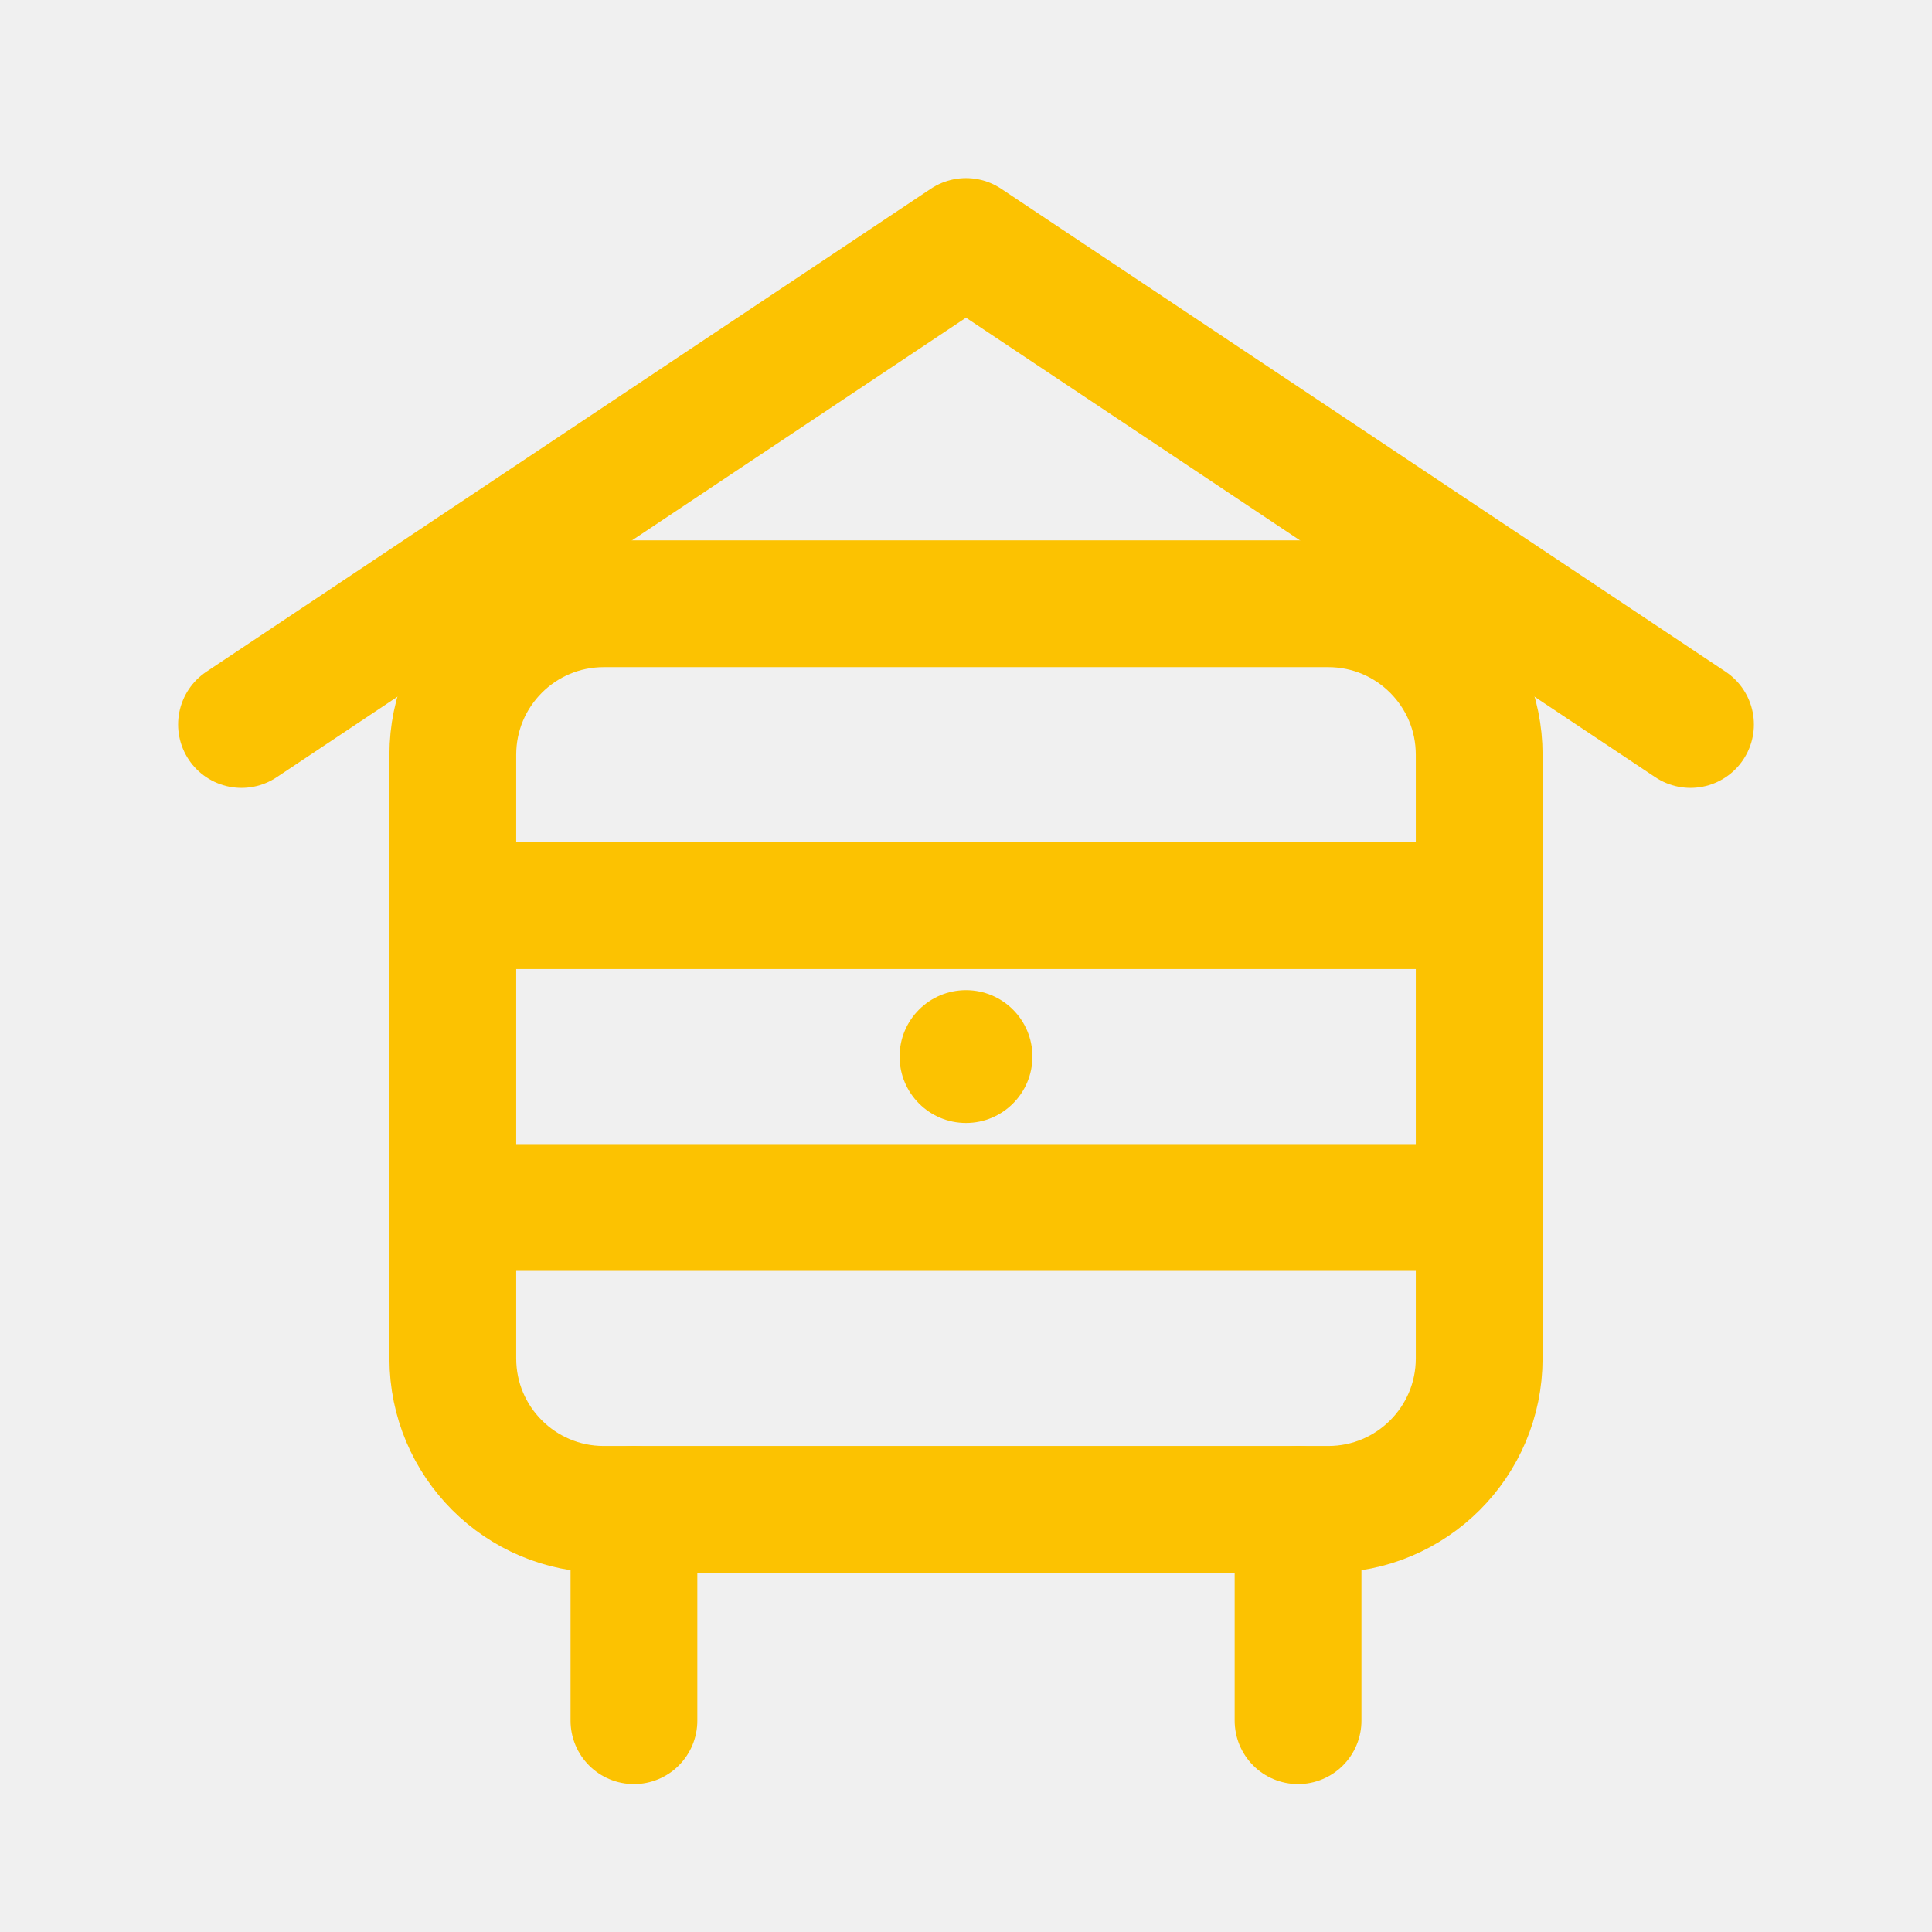
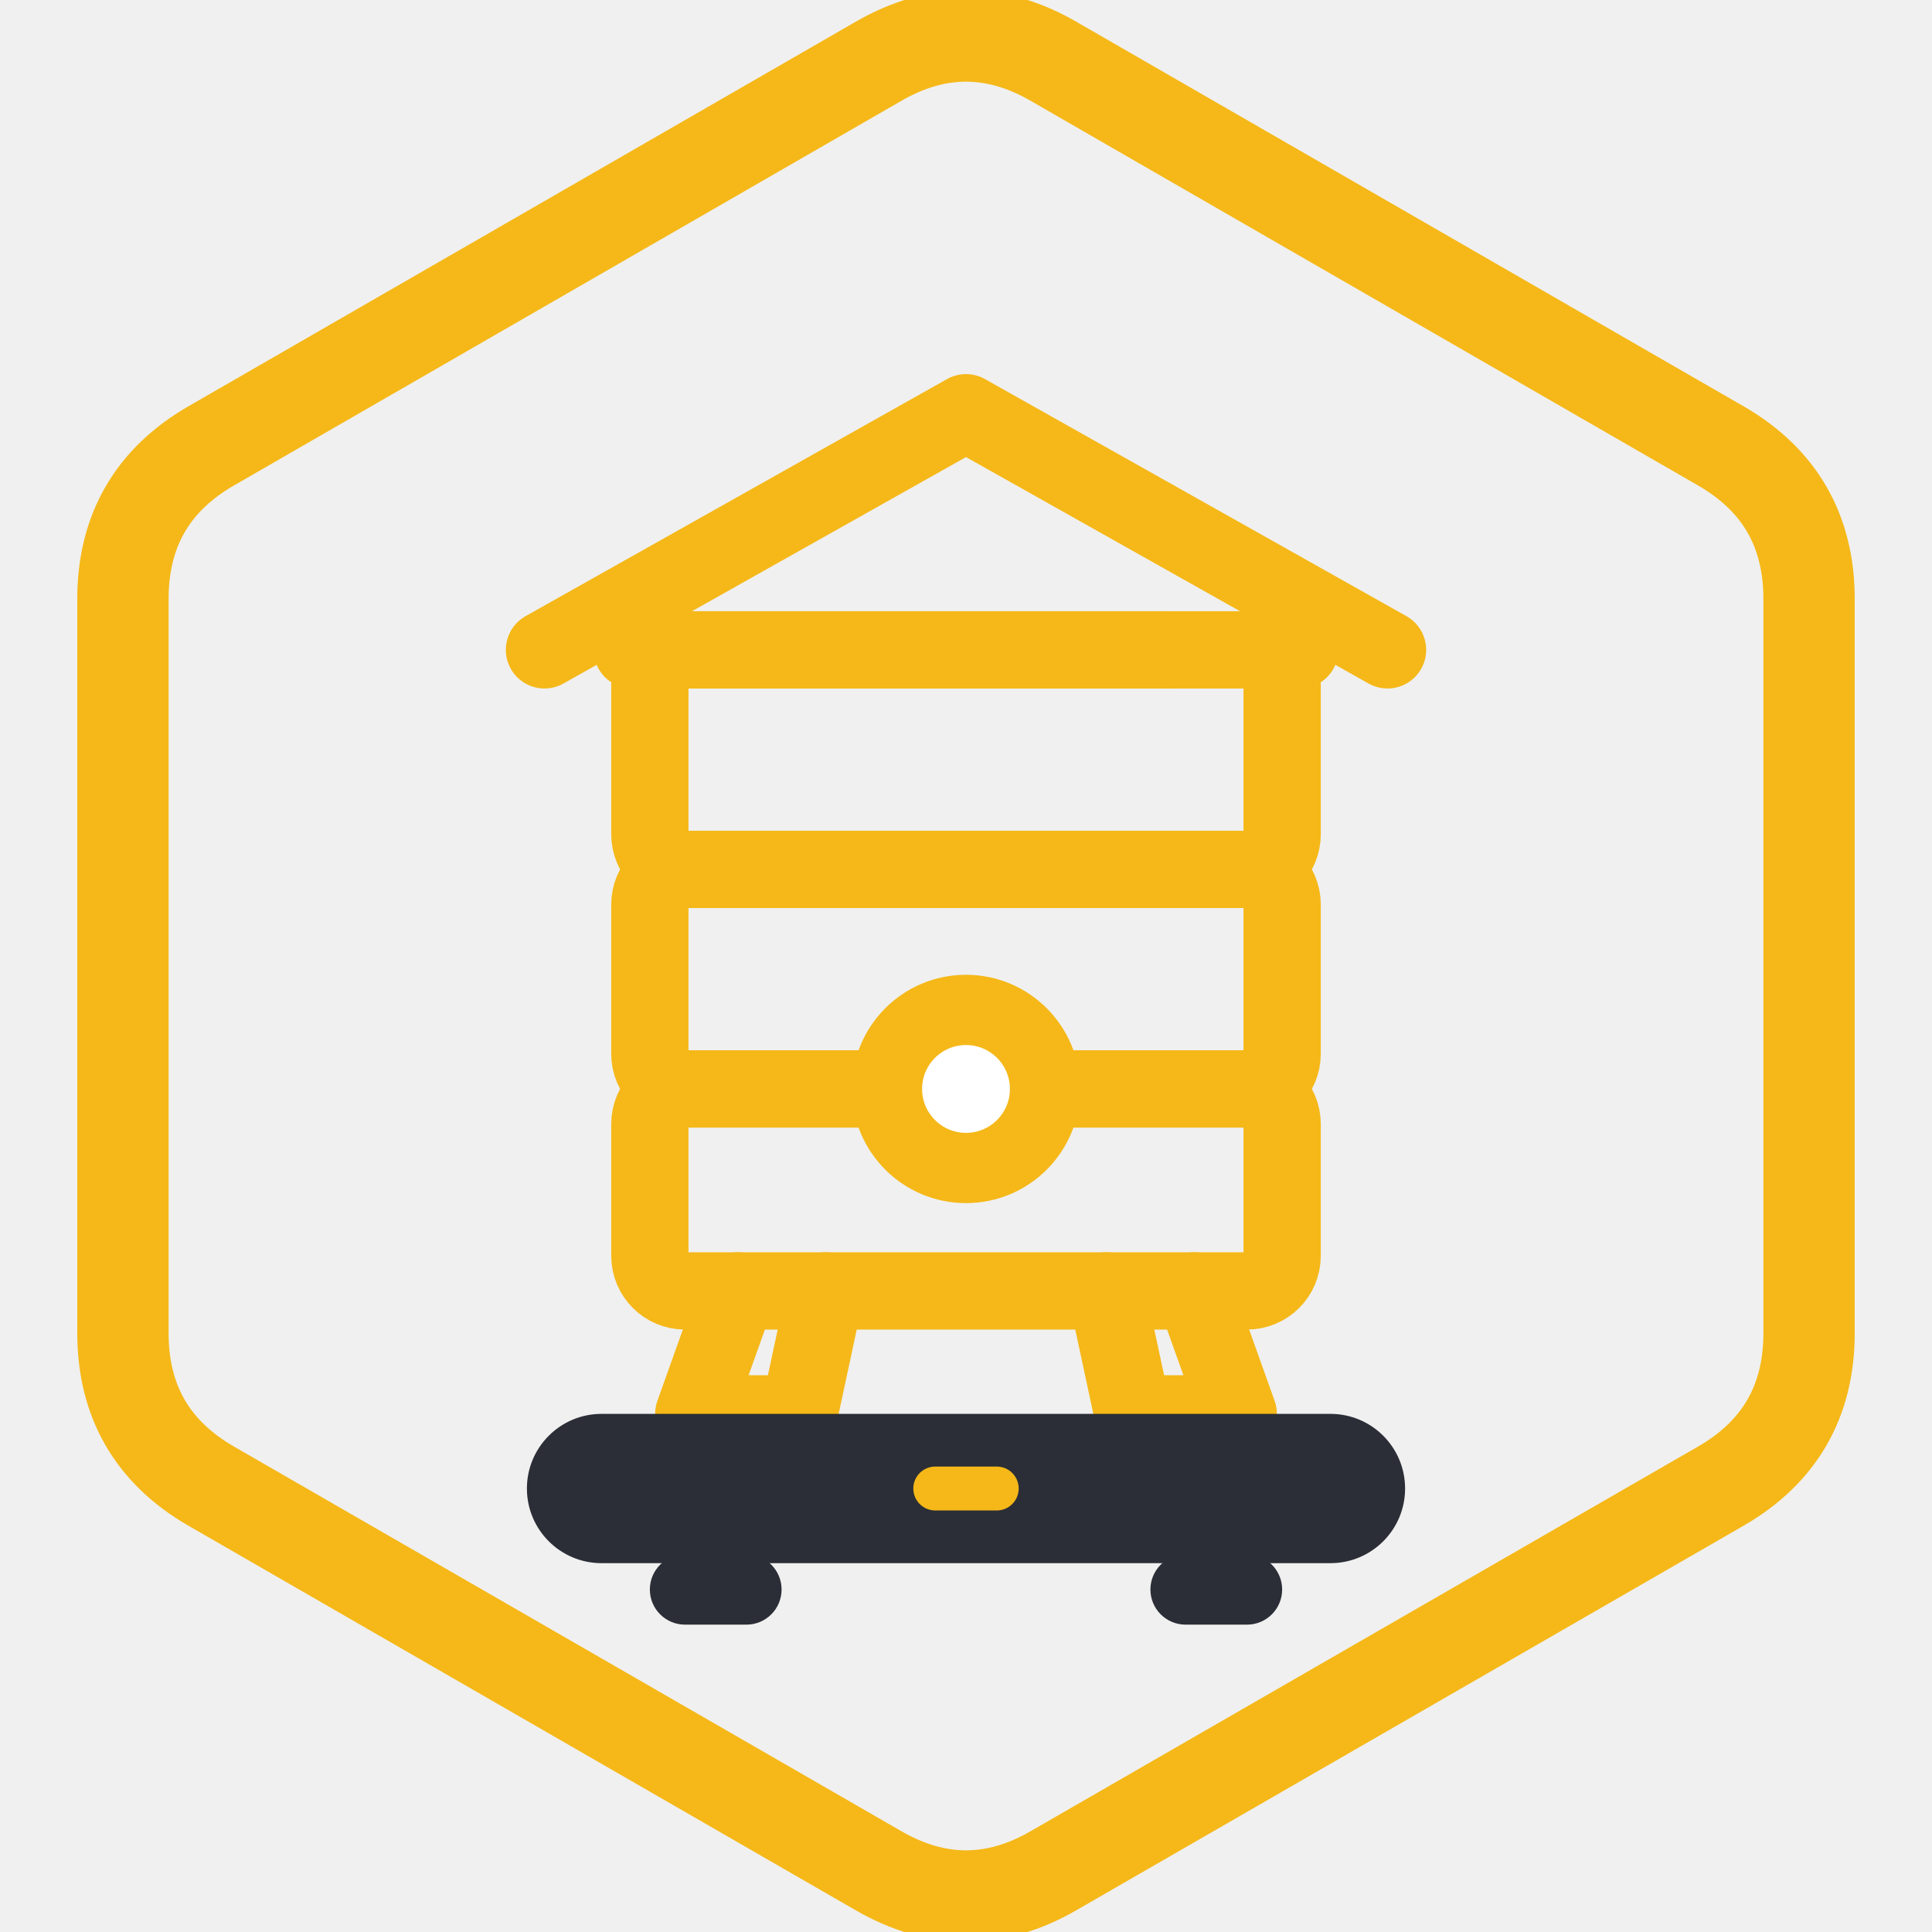
- <svg xmlns="http://www.w3.org/2000/svg" viewBox="0 0 64 64" width="512" height="512">
-   <g fill="none" stroke="#FCC201" stroke-width="4.2" stroke-linecap="round" stroke-linejoin="round">
-     <path d="M 8 24 L 32 8 L 56 24" />
-     <rect x="15" y="20" width="34" height="30" rx="5" ry="5" />
-     <line x1="15" y1="30" x2="49" y2="30" />
-     <line x1="15" y1="40" x2="49" y2="40" />
-     <circle cx="32" cy="35" r="2.2" fill="#FCC201" stroke="none" />
-     <line x1="21" y1="50" x2="21" y2="57" />
-     <line x1="43" y1="50" x2="43" y2="57" />
+ <svg xmlns="http://www.w3.org/2000/svg" viewBox="9 5 102 110" width="64" height="64" fill="none">
+   <path d="M55 8.5 Q60 5.6 65 8.5 L103 30.4 Q108 33.3 108 39.1 L108 80.9 Q108 86.7 103 89.6 L65 111.5 Q60 114.4 55 111.5 L17 89.6 Q12 86.7 12 80.9 L12 39.1 Q12 33.3 17 30.4 Z" stroke="#F5B818" stroke-width="5.2" stroke-linejoin="round" />
+   <g stroke="#F5B818" stroke-width="4.4" stroke-linecap="round" stroke-linejoin="round">
+     <path d="M36 42 L60 28.5 L84 42" />
+     <line x1="41" y1="42" x2="71.5" y2="42" />
+     <line x1="77.5" y1="42" x2="79" y2="42" />
+     <rect x="42" y="42" width="36" height="12.5" rx="2" />
+     <rect x="42" y="54.5" width="36" height="12.5" rx="2" />
+     <rect x="42" y="67" width="36" height="11.5" rx="2" />
+     <circle cx="60" cy="67" r="4.5" fill="#FFFFFF" stroke="#F5B818" stroke-width="4" />
+     <path d="M47 78.5 L44.5 85.5 L50.5 85.5 L52 78.5" />
+     <path d="M68 78.5 L69.5 85.5 L75.5 85.5 L73 78.5" />
+   </g>
+   <g>
+     <rect x="42" y="93.5" width="7.5" height="4" rx="2" fill="#2B2E36" />
+     <rect x="70.5" y="93.5" width="7.5" height="4" rx="2" fill="#2B2E36" />
+     <rect x="35" y="85.5" width="50" height="8.5" rx="4.25" fill="#2B2E36" />
+     <rect x="57" y="88.5" width="6" height="2.5" rx="1.25" fill="#F5B818" />
  </g>
</svg>
